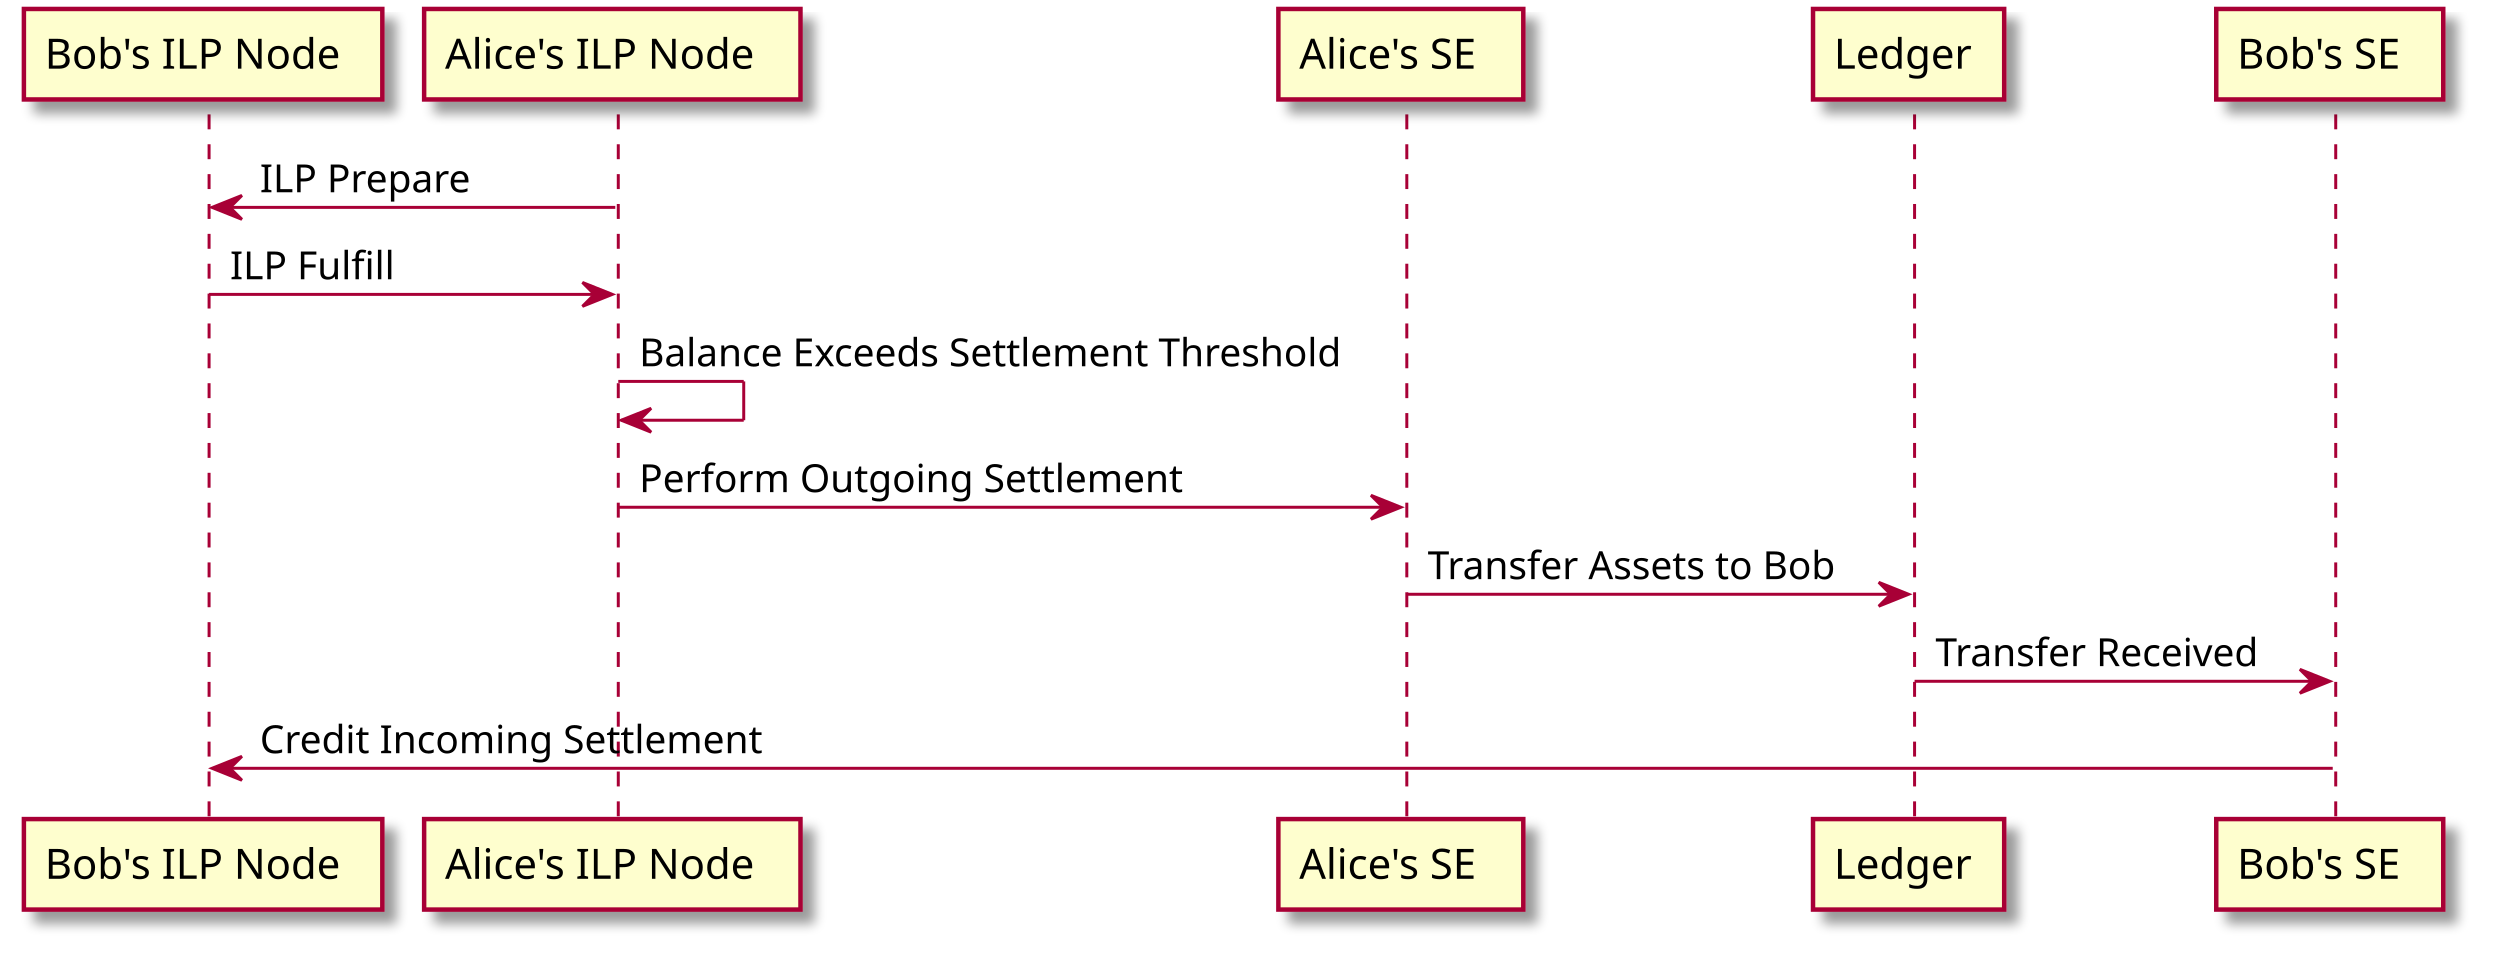
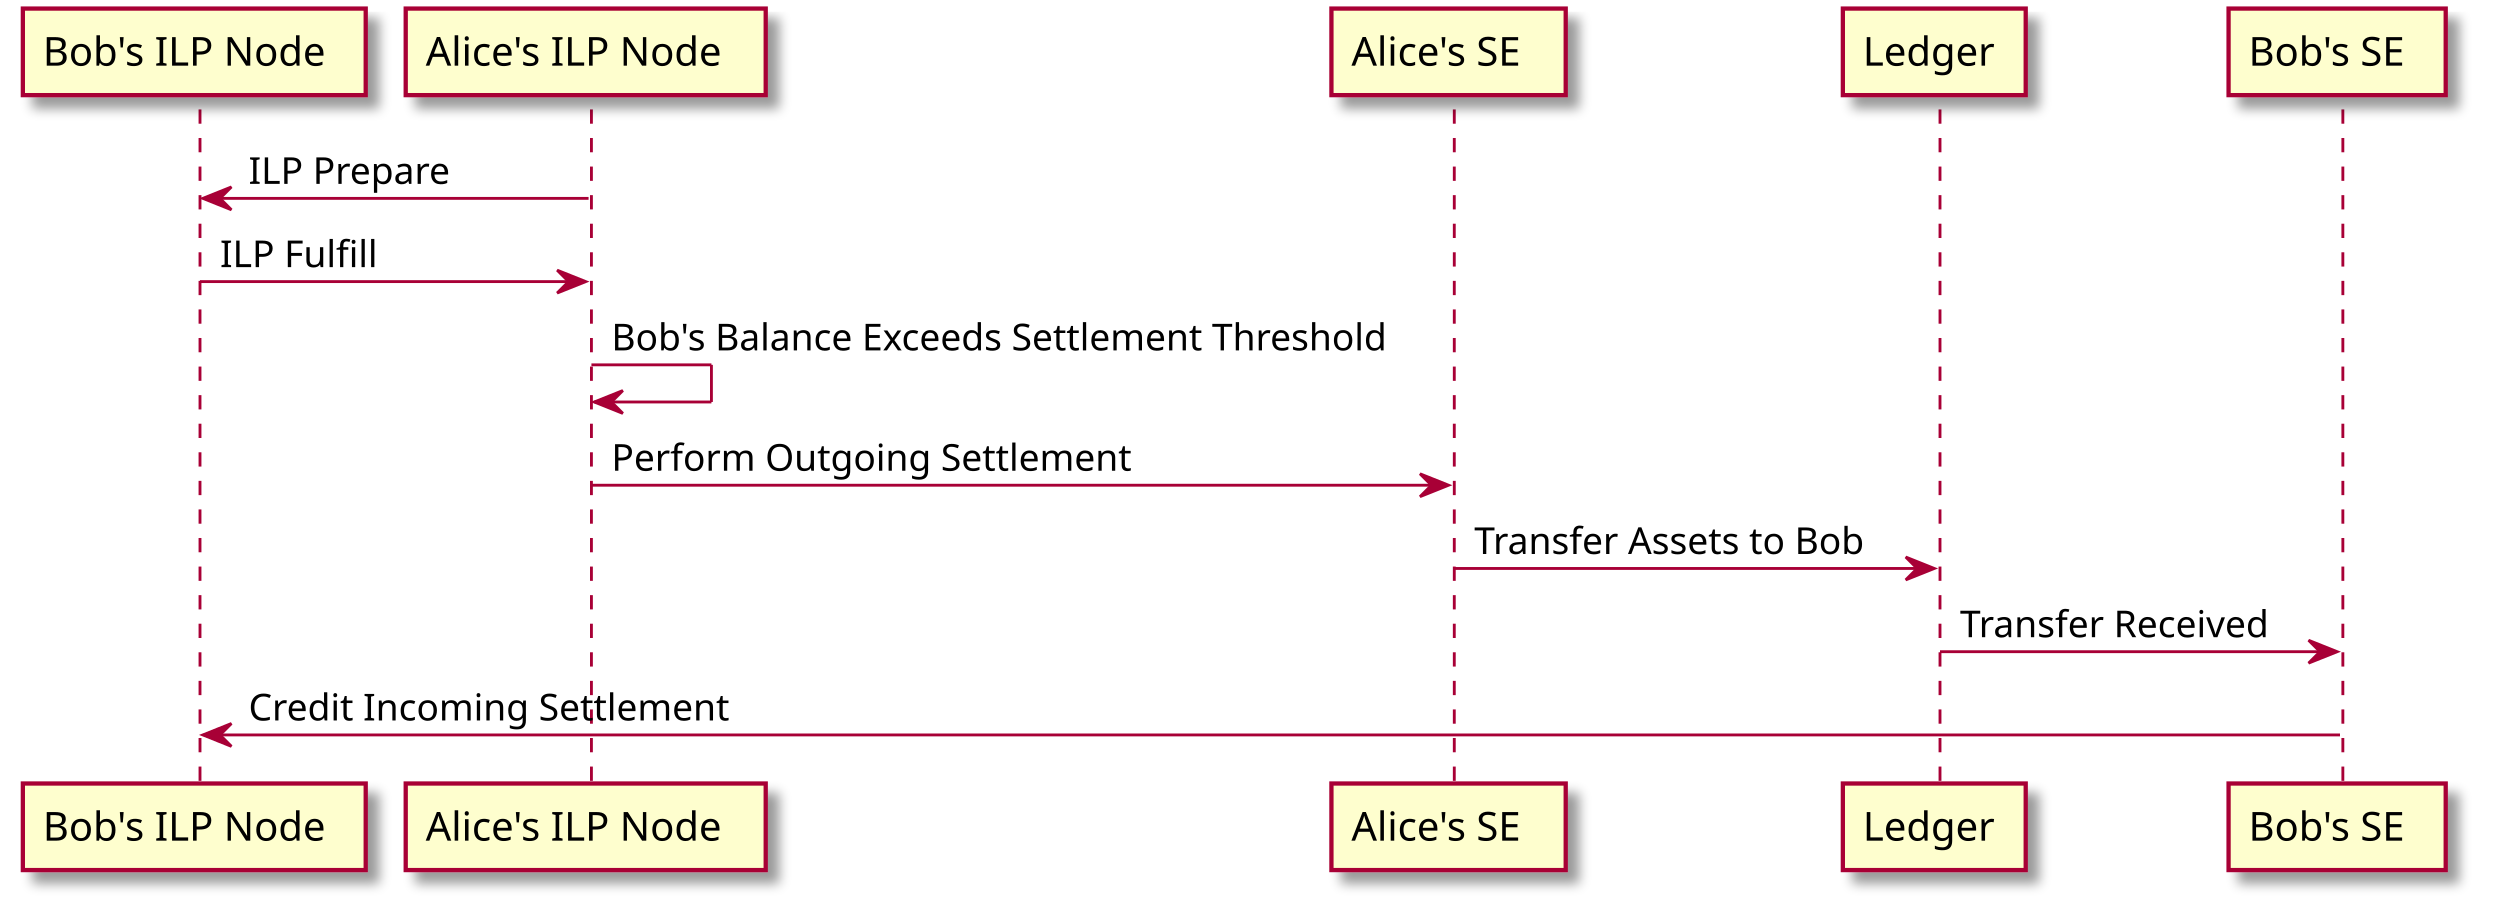
- <svg xmlns="http://www.w3.org/2000/svg" contentScriptType="application/ecmascript" contentStyleType="text/css" height="323px" preserveAspectRatio="none" style="width:837px;height:323px;" version="1.1" viewBox="0 0 837 323" width="837px" zoomAndPan="magnify">
+ <svg xmlns="http://www.w3.org/2000/svg" contentScriptType="application/ecmascript" contentStyleType="text/css" height="323px" preserveAspectRatio="none" style="width:875px;height:323px;" version="1.1" viewBox="0 0 875 323" width="875px" zoomAndPan="magnify">
  <defs>
-     <filter height="300%" id="f1jvjlv5ckaaon" width="300%" x="-1" y="-1">
+     <filter height="300%" id="f15qym9pump88m" width="300%" x="-1" y="-1">
      <feGaussianBlur result="blurOut" stdDeviation="2.0" />
      <feColorMatrix in="blurOut" result="blurOut2" type="matrix" values="0 0 0 0 0 0 0 0 0 0 0 0 0 0 0 0 0 0 .4 0" />
      <feOffset dx="4.0" dy="4.0" in="blurOut2" result="blurOut3" />
      <feBlend in="SourceGraphic" in2="blurOut3" mode="normal" />
    </filter>
  </defs>
  <g>
    <line style="stroke: #A80036; stroke-width: 1.0; stroke-dasharray: 5.0,5.0;" x1="70" x2="70" y1="38.297" y2="275.227" />
    <line style="stroke: #A80036; stroke-width: 1.0; stroke-dasharray: 5.0,5.0;" x1="207" x2="207" y1="38.297" y2="275.227" />
-     <line style="stroke: #A80036; stroke-width: 1.0; stroke-dasharray: 5.0,5.0;" x1="471" x2="471" y1="38.297" y2="275.227" />
-     <line style="stroke: #A80036; stroke-width: 1.0; stroke-dasharray: 5.0,5.0;" x1="641" x2="641" y1="38.297" y2="275.227" />
-     <line style="stroke: #A80036; stroke-width: 1.0; stroke-dasharray: 5.0,5.0;" x1="782" x2="782" y1="38.297" y2="275.227" />
-     <rect fill="#FEFECE" filter="url(#f1jvjlv5ckaaon)" height="30.297" style="stroke: #A80036; stroke-width: 1.5;" width="120" x="8" y="3" />
+     <line style="stroke: #A80036; stroke-width: 1.0; stroke-dasharray: 5.0,5.0;" x1="509" x2="509" y1="38.297" y2="275.227" />
+     <line style="stroke: #A80036; stroke-width: 1.0; stroke-dasharray: 5.0,5.0;" x1="679" x2="679" y1="38.297" y2="275.227" />
+     <line style="stroke: #A80036; stroke-width: 1.0; stroke-dasharray: 5.0,5.0;" x1="820" x2="820" y1="38.297" y2="275.227" />
+     <rect fill="#FEFECE" filter="url(#f15qym9pump88m)" height="30.297" style="stroke: #A80036; stroke-width: 1.5;" width="120" x="8" y="3" />
    <text fill="#000000" font-family="sans-serif" font-size="14" lengthAdjust="spacingAndGlyphs" textLength="106" x="15" y="22.995">Bob's ILP Node</text>
-     <rect fill="#FEFECE" filter="url(#f1jvjlv5ckaaon)" height="30.297" style="stroke: #A80036; stroke-width: 1.5;" width="120" x="8" y="274.227" />
+     <rect fill="#FEFECE" filter="url(#f15qym9pump88m)" height="30.297" style="stroke: #A80036; stroke-width: 1.5;" width="120" x="8" y="274.227" />
    <text fill="#000000" font-family="sans-serif" font-size="14" lengthAdjust="spacingAndGlyphs" textLength="106" x="15" y="294.222">Bob's ILP Node</text>
-     <rect fill="#FEFECE" filter="url(#f1jvjlv5ckaaon)" height="30.297" style="stroke: #A80036; stroke-width: 1.5;" width="126" x="142" y="3" />
+     <rect fill="#FEFECE" filter="url(#f15qym9pump88m)" height="30.297" style="stroke: #A80036; stroke-width: 1.5;" width="126" x="142" y="3" />
    <text fill="#000000" font-family="sans-serif" font-size="14" lengthAdjust="spacingAndGlyphs" textLength="112" x="149" y="22.995">Alice's ILP Node</text>
-     <rect fill="#FEFECE" filter="url(#f1jvjlv5ckaaon)" height="30.297" style="stroke: #A80036; stroke-width: 1.5;" width="126" x="142" y="274.227" />
+     <rect fill="#FEFECE" filter="url(#f15qym9pump88m)" height="30.297" style="stroke: #A80036; stroke-width: 1.5;" width="126" x="142" y="274.227" />
    <text fill="#000000" font-family="sans-serif" font-size="14" lengthAdjust="spacingAndGlyphs" textLength="112" x="149" y="294.222">Alice's ILP Node</text>
-     <rect fill="#FEFECE" filter="url(#f1jvjlv5ckaaon)" height="30.297" style="stroke: #A80036; stroke-width: 1.5;" width="82" x="428" y="3" />
-     <text fill="#000000" font-family="sans-serif" font-size="14" lengthAdjust="spacingAndGlyphs" textLength="68" x="435" y="22.995">Alice's SE</text>
-     <rect fill="#FEFECE" filter="url(#f1jvjlv5ckaaon)" height="30.297" style="stroke: #A80036; stroke-width: 1.5;" width="82" x="428" y="274.227" />
-     <text fill="#000000" font-family="sans-serif" font-size="14" lengthAdjust="spacingAndGlyphs" textLength="68" x="435" y="294.222">Alice's SE</text>
-     <rect fill="#FEFECE" filter="url(#f1jvjlv5ckaaon)" height="30.297" style="stroke: #A80036; stroke-width: 1.5;" width="64" x="607" y="3" />
-     <text fill="#000000" font-family="sans-serif" font-size="14" lengthAdjust="spacingAndGlyphs" textLength="50" x="614" y="22.995">Ledger</text>
-     <rect fill="#FEFECE" filter="url(#f1jvjlv5ckaaon)" height="30.297" style="stroke: #A80036; stroke-width: 1.5;" width="64" x="607" y="274.227" />
-     <text fill="#000000" font-family="sans-serif" font-size="14" lengthAdjust="spacingAndGlyphs" textLength="50" x="614" y="294.222">Ledger</text>
-     <rect fill="#FEFECE" filter="url(#f1jvjlv5ckaaon)" height="30.297" style="stroke: #A80036; stroke-width: 1.5;" width="76" x="742" y="3" />
-     <text fill="#000000" font-family="sans-serif" font-size="14" lengthAdjust="spacingAndGlyphs" textLength="62" x="749" y="22.995">Bob's SE</text>
-     <rect fill="#FEFECE" filter="url(#f1jvjlv5ckaaon)" height="30.297" style="stroke: #A80036; stroke-width: 1.5;" width="76" x="742" y="274.227" />
-     <text fill="#000000" font-family="sans-serif" font-size="14" lengthAdjust="spacingAndGlyphs" textLength="62" x="749" y="294.222">Bob's SE</text>
+     <rect fill="#FEFECE" filter="url(#f15qym9pump88m)" height="30.297" style="stroke: #A80036; stroke-width: 1.5;" width="82" x="466" y="3" />
+     <text fill="#000000" font-family="sans-serif" font-size="14" lengthAdjust="spacingAndGlyphs" textLength="68" x="473" y="22.995">Alice's SE</text>
+     <rect fill="#FEFECE" filter="url(#f15qym9pump88m)" height="30.297" style="stroke: #A80036; stroke-width: 1.5;" width="82" x="466" y="274.227" />
+     <text fill="#000000" font-family="sans-serif" font-size="14" lengthAdjust="spacingAndGlyphs" textLength="68" x="473" y="294.222">Alice's SE</text>
+     <rect fill="#FEFECE" filter="url(#f15qym9pump88m)" height="30.297" style="stroke: #A80036; stroke-width: 1.5;" width="64" x="645" y="3" />
+     <text fill="#000000" font-family="sans-serif" font-size="14" lengthAdjust="spacingAndGlyphs" textLength="50" x="652" y="22.995">Ledger</text>
+     <rect fill="#FEFECE" filter="url(#f15qym9pump88m)" height="30.297" style="stroke: #A80036; stroke-width: 1.5;" width="64" x="645" y="274.227" />
+     <text fill="#000000" font-family="sans-serif" font-size="14" lengthAdjust="spacingAndGlyphs" textLength="50" x="652" y="294.222">Ledger</text>
+     <rect fill="#FEFECE" filter="url(#f15qym9pump88m)" height="30.297" style="stroke: #A80036; stroke-width: 1.5;" width="76" x="780" y="3" />
+     <text fill="#000000" font-family="sans-serif" font-size="14" lengthAdjust="spacingAndGlyphs" textLength="62" x="787" y="22.995">Bob's SE</text>
+     <rect fill="#FEFECE" filter="url(#f15qym9pump88m)" height="30.297" style="stroke: #A80036; stroke-width: 1.5;" width="76" x="780" y="274.227" />
+     <text fill="#000000" font-family="sans-serif" font-size="14" lengthAdjust="spacingAndGlyphs" textLength="62" x="787" y="294.222">Bob's SE</text>
    <polygon fill="#A80036" points="81,65.43,71,69.43,81,73.43,77,69.43" style="stroke: #A80036; stroke-width: 1.0;" />
    <line style="stroke: #A80036; stroke-width: 1.0;" x1="75" x2="206" y1="69.43" y2="69.43" />
    <text fill="#000000" font-family="sans-serif" font-size="13" lengthAdjust="spacingAndGlyphs" textLength="72" x="87" y="64.364">ILP Prepare</text>
    <polygon fill="#A80036" points="195,94.562,205,98.562,195,102.562,199,98.562" style="stroke: #A80036; stroke-width: 1.0;" />
    <line style="stroke: #A80036; stroke-width: 1.0;" x1="70" x2="201" y1="98.562" y2="98.562" />
    <text fill="#000000" font-family="sans-serif" font-size="13" lengthAdjust="spacingAndGlyphs" textLength="54" x="77" y="93.497">ILP Fulfill</text>
    <line style="stroke: #A80036; stroke-width: 1.0;" x1="207" x2="249" y1="127.695" y2="127.695" />
    <line style="stroke: #A80036; stroke-width: 1.0;" x1="249" x2="249" y1="127.695" y2="140.695" />
    <line style="stroke: #A80036; stroke-width: 1.0;" x1="208" x2="249" y1="140.695" y2="140.695" />
    <polygon fill="#A80036" points="218,136.695,208,140.695,218,144.695,214,140.695" style="stroke: #A80036; stroke-width: 1.0;" />
-     <text fill="#000000" font-family="sans-serif" font-size="13" lengthAdjust="spacingAndGlyphs" textLength="250" x="214" y="122.629">Balance Exceeds Settlement Threshold</text>
-     <polygon fill="#A80036" points="459,165.828,469,169.828,459,173.828,463,169.828" style="stroke: #A80036; stroke-width: 1.0;" />
-     <line style="stroke: #A80036; stroke-width: 1.0;" x1="207" x2="465" y1="169.828" y2="169.828" />
+     <text fill="#000000" font-family="sans-serif" font-size="13" lengthAdjust="spacingAndGlyphs" textLength="288" x="214" y="122.629">Bob's Balance Exceeds Settlement Threshold</text>
+     <polygon fill="#A80036" points="497,165.828,507,169.828,497,173.828,501,169.828" style="stroke: #A80036; stroke-width: 1.0;" />
+     <line style="stroke: #A80036; stroke-width: 1.0;" x1="207" x2="503" y1="169.828" y2="169.828" />
    <text fill="#000000" font-family="sans-serif" font-size="13" lengthAdjust="spacingAndGlyphs" textLength="189" x="214" y="164.762">Perform Outgoing Settlement</text>
-     <polygon fill="#A80036" points="629,194.961,639,198.961,629,202.961,633,198.961" style="stroke: #A80036; stroke-width: 1.0;" />
-     <line style="stroke: #A80036; stroke-width: 1.0;" x1="471" x2="635" y1="198.961" y2="198.961" />
-     <text fill="#000000" font-family="sans-serif" font-size="13" lengthAdjust="spacingAndGlyphs" textLength="146" x="478" y="193.895">Transfer Assets to Bob</text>
-     <polygon fill="#A80036" points="770,224.094,780,228.094,770,232.094,774,228.094" style="stroke: #A80036; stroke-width: 1.0;" />
-     <line style="stroke: #A80036; stroke-width: 1.0;" x1="641" x2="776" y1="228.094" y2="228.094" />
-     <text fill="#000000" font-family="sans-serif" font-size="13" lengthAdjust="spacingAndGlyphs" textLength="117" x="648" y="223.028">Transfer Received</text>
+     <polygon fill="#A80036" points="667,194.961,677,198.961,667,202.961,671,198.961" style="stroke: #A80036; stroke-width: 1.0;" />
+     <line style="stroke: #A80036; stroke-width: 1.0;" x1="509" x2="673" y1="198.961" y2="198.961" />
+     <text fill="#000000" font-family="sans-serif" font-size="13" lengthAdjust="spacingAndGlyphs" textLength="146" x="516" y="193.895">Transfer Assets to Bob</text>
+     <polygon fill="#A80036" points="808,224.094,818,228.094,808,232.094,812,228.094" style="stroke: #A80036; stroke-width: 1.0;" />
+     <line style="stroke: #A80036; stroke-width: 1.0;" x1="679" x2="814" y1="228.094" y2="228.094" />
+     <text fill="#000000" font-family="sans-serif" font-size="13" lengthAdjust="spacingAndGlyphs" textLength="117" x="686" y="223.028">Transfer Received</text>
    <polygon fill="#A80036" points="81,253.227,71,257.227,81,261.227,77,257.227" style="stroke: #A80036; stroke-width: 1.0;" />
-     <line style="stroke: #A80036; stroke-width: 1.0;" x1="75" x2="781" y1="257.227" y2="257.227" />
+     <line style="stroke: #A80036; stroke-width: 1.0;" x1="75" x2="819" y1="257.227" y2="257.227" />
    <text fill="#000000" font-family="sans-serif" font-size="13" lengthAdjust="spacingAndGlyphs" textLength="175" x="87" y="252.161">Credit Incoming Settlement</text>
  </g>
</svg>
